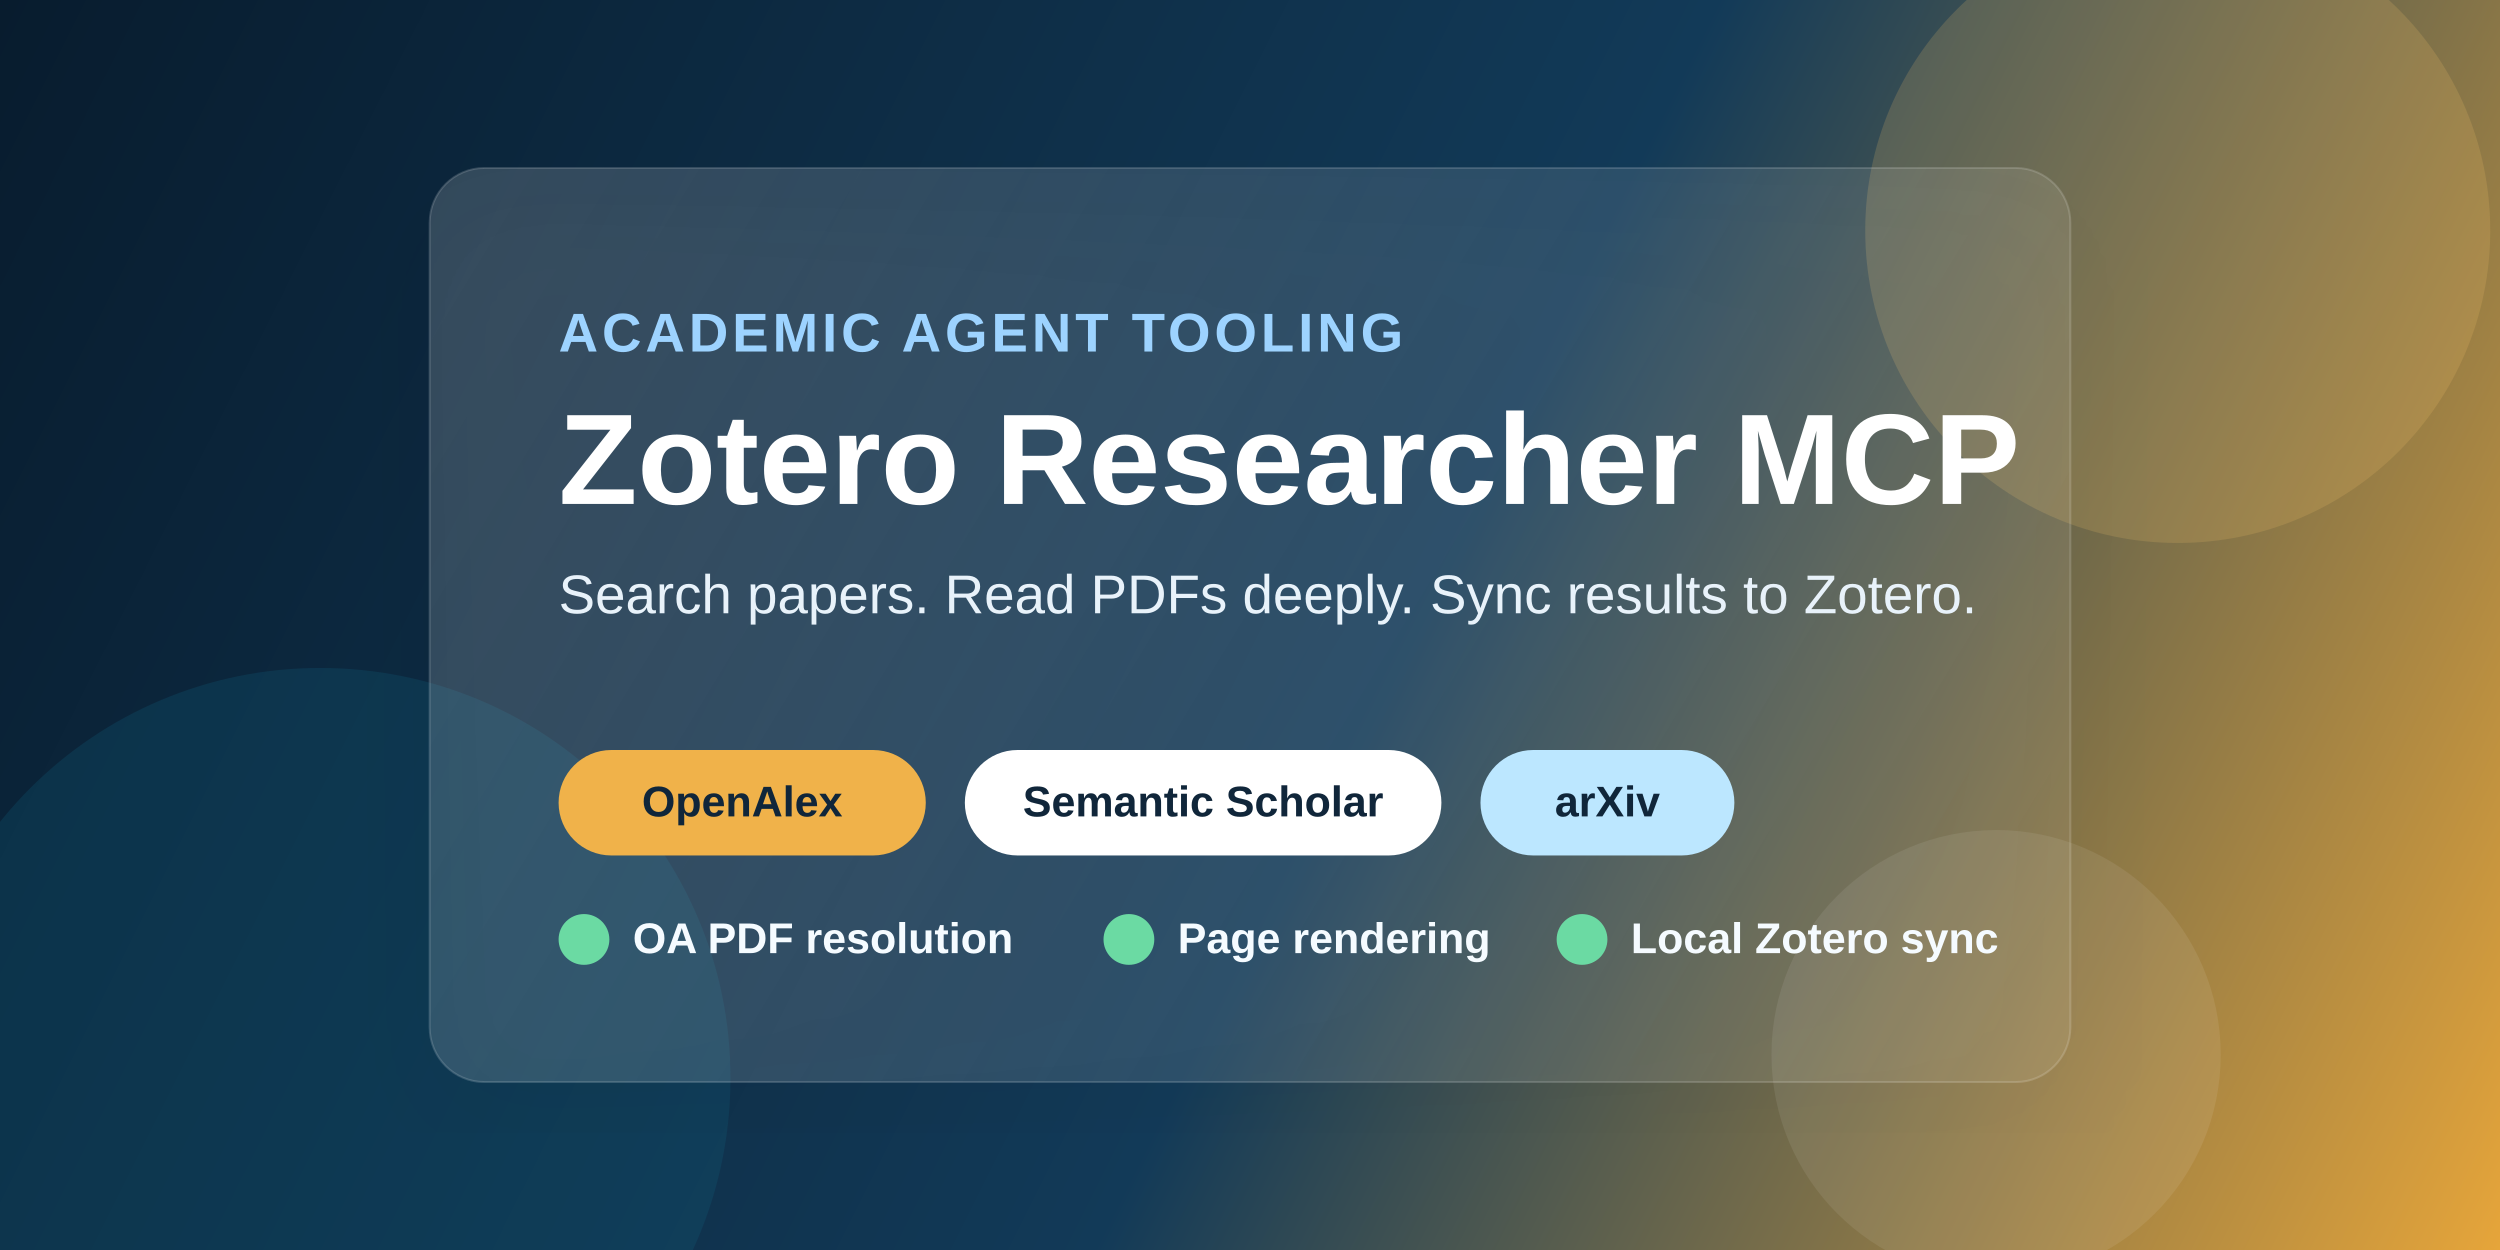
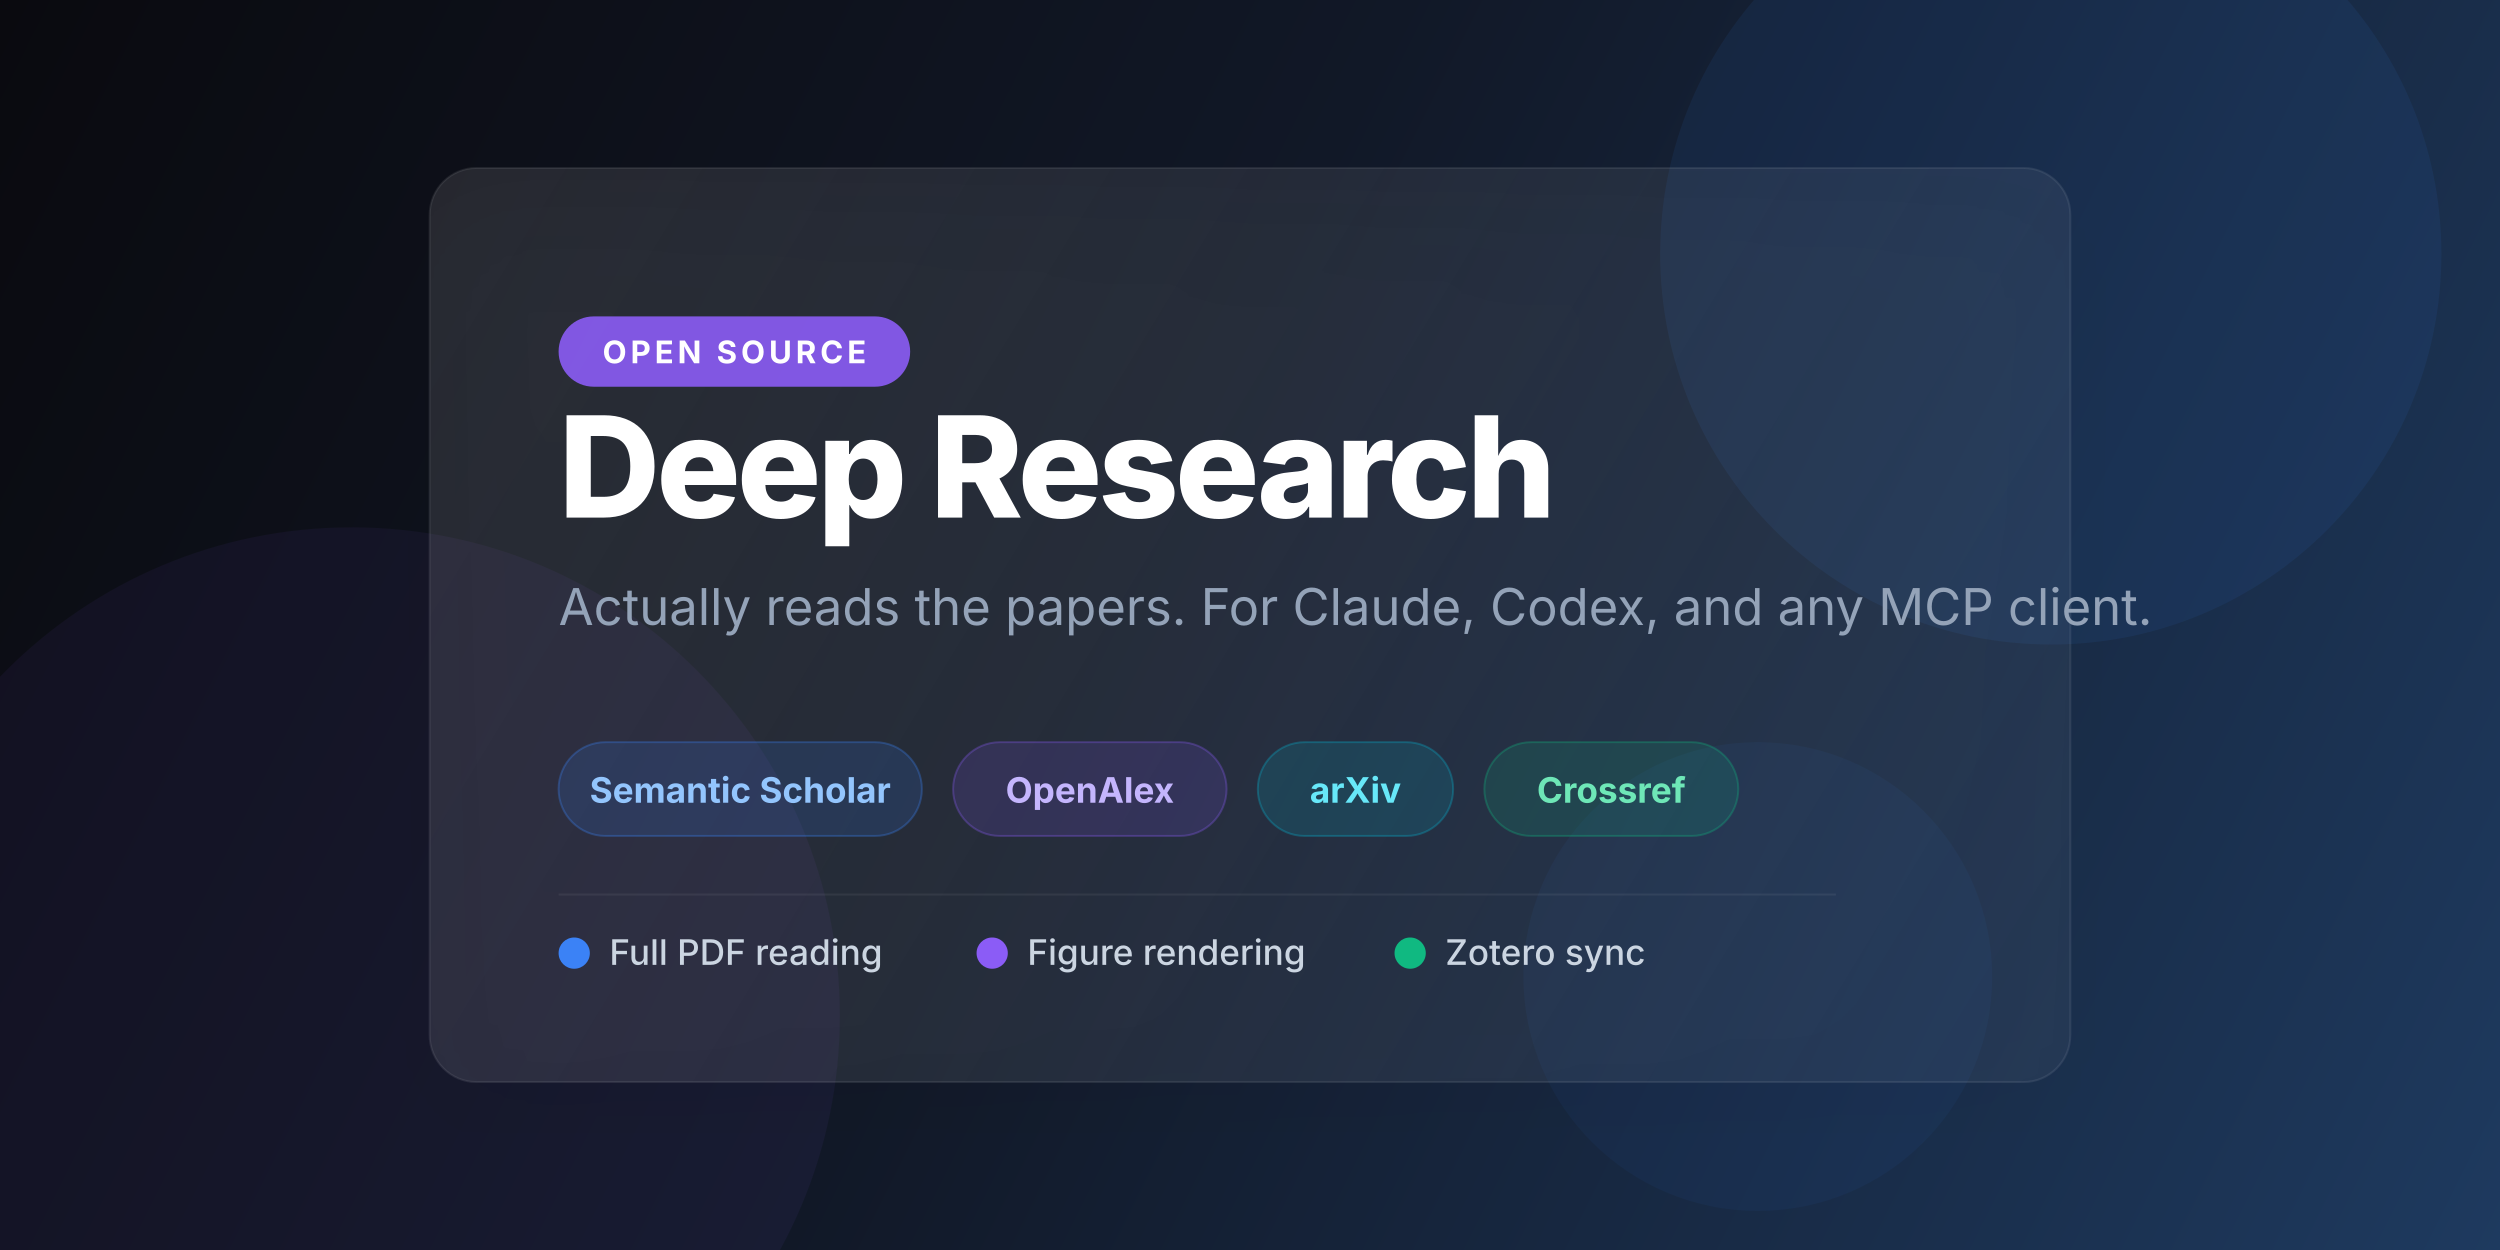
<svg xmlns="http://www.w3.org/2000/svg" width="1280" height="640" viewBox="0 0 1280 640" fill="none" role="img" aria-labelledby="title desc">
  <defs>
    <linearGradient id="bg" x1="0" y1="0" x2="1280" y2="640" gradientUnits="userSpaceOnUse">
-       <stop stop-color="#081C2E" />
-       <stop offset="0.55" stop-color="#123A58" />
-       <stop offset="1" stop-color="#E6A53A" />
+       <stop stop-color="#0A0A0F" />
+       <stop offset="0.45" stop-color="#111827" />
+       <stop offset="1" stop-color="#1E3A5F" />
    </linearGradient>
    <linearGradient id="card" x1="220" y1="86" x2="1000" y2="560" gradientUnits="userSpaceOnUse">
-       <stop stop-color="#FFFFFF" stop-opacity="0.16" />
-       <stop offset="1" stop-color="#FFFFFF" stop-opacity="0.06" />
+       <stop stop-color="#FFFFFF" stop-opacity="0.10" />
+       <stop offset="1" stop-color="#FFFFFF" stop-opacity="0.04" />
+     </linearGradient>
+     <linearGradient id="accent" x1="0" y1="0" x2="200" y2="0" gradientUnits="userSpaceOnUse">
+       <stop stop-color="#3B82F6" />
+       <stop offset="1" stop-color="#8B5CF6" />
    </linearGradient>
    <filter id="shadow" x="180" y="60" width="920" height="520" filterUnits="userSpaceOnUse" color-interpolation-filters="sRGB">
-       <feDropShadow dx="0" dy="22" stdDeviation="28" flood-color="#02101E" flood-opacity="0.32" />
+       <feDropShadow dx="0" dy="22" stdDeviation="28" flood-color="#000000" flood-opacity="0.4" />
+     </filter>
+     <filter id="glow" x="-50%" y="-50%" width="200%" height="200%">
+       <feGaussianBlur stdDeviation="40" result="blur" />
+       <feMerge>
+         <feMergeNode in="blur" />
+         <feMergeNode in="SourceGraphic" />
+       </feMerge>
    </filter>
  </defs>
  <rect width="1280" height="640" fill="url(#bg)" />
-   <circle cx="1115" cy="118" r="160" fill="#F7C56A" fill-opacity="0.18" />
-   <circle cx="164" cy="552" r="210" fill="#0F5B78" fill-opacity="0.28" />
-   <circle cx="1022" cy="540" r="115" fill="#FFFFFF" fill-opacity="0.08" />
+   <circle cx="1050" cy="130" r="200" fill="#3B82F6" fill-opacity="0.08" />
+   <circle cx="180" cy="520" r="250" fill="#8B5CF6" fill-opacity="0.06" />
+   <circle cx="900" cy="500" r="120" fill="#3B82F6" fill-opacity="0.05" />
  <g filter="url(#shadow)">
-     <rect x="220" y="86" width="840" height="468" rx="28" fill="url(#card)" stroke="#FFFFFF" stroke-opacity="0.16" />
+     <rect x="220" y="86" width="840" height="468" rx="24" fill="url(#card)" stroke="#FFFFFF" stroke-opacity="0.08" />
  </g>
-   <text x="286" y="180" fill="#9DD3FF" font-family="Arial, Helvetica, sans-serif" font-size="28" font-weight="700" letter-spacing="2">ACADEMIC AGENT TOOLING</text>
-   <text x="286" y="258" fill="white" font-family="Arial, Helvetica, sans-serif" font-size="66" font-weight="800">Zotero Researcher MCP</text>
-   <text x="286" y="314" fill="#E8F2FA" font-family="Arial, Helvetica, sans-serif" font-size="28" font-weight="500">Search papers. Read PDFs deeply. Sync results to Zotero.</text>
-   <g transform="translate(286 384)">
-     <rect width="188" height="54" rx="27" fill="#F0B24A" />
-     <text x="94" y="34" text-anchor="middle" fill="#10263A" font-family="Arial, Helvetica, sans-serif" font-size="22" font-weight="800">OpenAlex</text>
+   <rect x="286" y="162" width="180" height="36" rx="18" fill="url(#accent)" fill-opacity="0.9" />
+   <text x="376" y="186" text-anchor="middle" fill="white" font-family="system-ui, -apple-system, sans-serif" font-size="16" font-weight="700" letter-spacing="2">OPEN SOURCE</text>
+   <text x="286" y="265" fill="white" font-family="system-ui, -apple-system, sans-serif" font-size="72" font-weight="800" letter-spacing="-2">Deep Research</text>
+   <text x="286" y="320" fill="#94A3B8" font-family="system-ui, -apple-system, sans-serif" font-size="26" font-weight="400">Actually reads the papers. For Claude, Codex, and any MCP client.</text>
+   <g transform="translate(286 380)">
+     <rect width="186" height="48" rx="24" fill="#3B82F6" fill-opacity="0.15" stroke="#3B82F6" stroke-opacity="0.3" />
+     <text x="93" y="31" text-anchor="middle" fill="#93C5FD" font-family="system-ui, -apple-system, sans-serif" font-size="18" font-weight="700">Semantic Scholar</text>
  </g>
-   <g transform="translate(494 384)">
-     <rect width="244" height="54" rx="27" fill="#FFFFFF" />
-     <text x="122" y="34" text-anchor="middle" fill="#10263A" font-family="Arial, Helvetica, sans-serif" font-size="22" font-weight="800">Semantic Scholar</text>
+   <g transform="translate(488 380)">
+     <rect width="140" height="48" rx="24" fill="#8B5CF6" fill-opacity="0.15" stroke="#8B5CF6" stroke-opacity="0.3" />
+     <text x="70" y="31" text-anchor="middle" fill="#C4B5FD" font-family="system-ui, -apple-system, sans-serif" font-size="18" font-weight="700">OpenAlex</text>
  </g>
-   <g transform="translate(758 384)">
-     <rect width="130" height="54" rx="27" fill="#BCE7FF" />
-     <text x="65" y="34" text-anchor="middle" fill="#10263A" font-family="Arial, Helvetica, sans-serif" font-size="22" font-weight="800">arXiv</text>
+   <g transform="translate(644 380)">
+     <rect width="100" height="48" rx="24" fill="#06B6D4" fill-opacity="0.15" stroke="#06B6D4" stroke-opacity="0.3" />
+     <text x="50" y="31" text-anchor="middle" fill="#67E8F9" font-family="system-ui, -apple-system, sans-serif" font-size="18" font-weight="700">arXiv</text>
  </g>
-   <g transform="translate(286 468)">
-     <circle cx="13" cy="13" r="13" fill="#6BDAA3" />
-     <text x="38" y="20" fill="#F5FBFF" font-family="Arial, Helvetica, sans-serif" font-size="22" font-weight="600">OA PDF resolution</text>
-     <circle cx="292" cy="13" r="13" fill="#6BDAA3" />
-     <text x="317" y="20" fill="#F5FBFF" font-family="Arial, Helvetica, sans-serif" font-size="22" font-weight="600">Page rendering</text>
-     <circle cx="524" cy="13" r="13" fill="#6BDAA3" />
-     <text x="549" y="20" fill="#F5FBFF" font-family="Arial, Helvetica, sans-serif" font-size="22" font-weight="600">Local Zotero sync</text>
+   <g transform="translate(760 380)">
+     <rect width="130" height="48" rx="24" fill="#10B981" fill-opacity="0.15" stroke="#10B981" stroke-opacity="0.3" />
+     <text x="65" y="31" text-anchor="middle" fill="#6EE7B7" font-family="system-ui, -apple-system, sans-serif" font-size="18" font-weight="700">Crossref</text>
+   </g>
+   <line x1="286" y1="458" x2="940" y2="458" stroke="#FFFFFF" stroke-opacity="0.06" />
+   <g transform="translate(286 480)">
+     <circle cx="8" cy="8" r="8" fill="#3B82F6" />
+     <text x="26" y="14" fill="#CBD5E1" font-family="system-ui, -apple-system, sans-serif" font-size="18" font-weight="500">Full PDF reading</text>
+   </g>
+   <g transform="translate(500 480)">
+     <circle cx="8" cy="8" r="8" fill="#8B5CF6" />
+     <text x="26" y="14" fill="#CBD5E1" font-family="system-ui, -apple-system, sans-serif" font-size="18" font-weight="500">Figure rendering</text>
+   </g>
+   <g transform="translate(714 480)">
+     <circle cx="8" cy="8" r="8" fill="#10B981" />
+     <text x="26" y="14" fill="#CBD5E1" font-family="system-ui, -apple-system, sans-serif" font-size="18" font-weight="500">Zotero sync</text>
  </g>
</svg>
